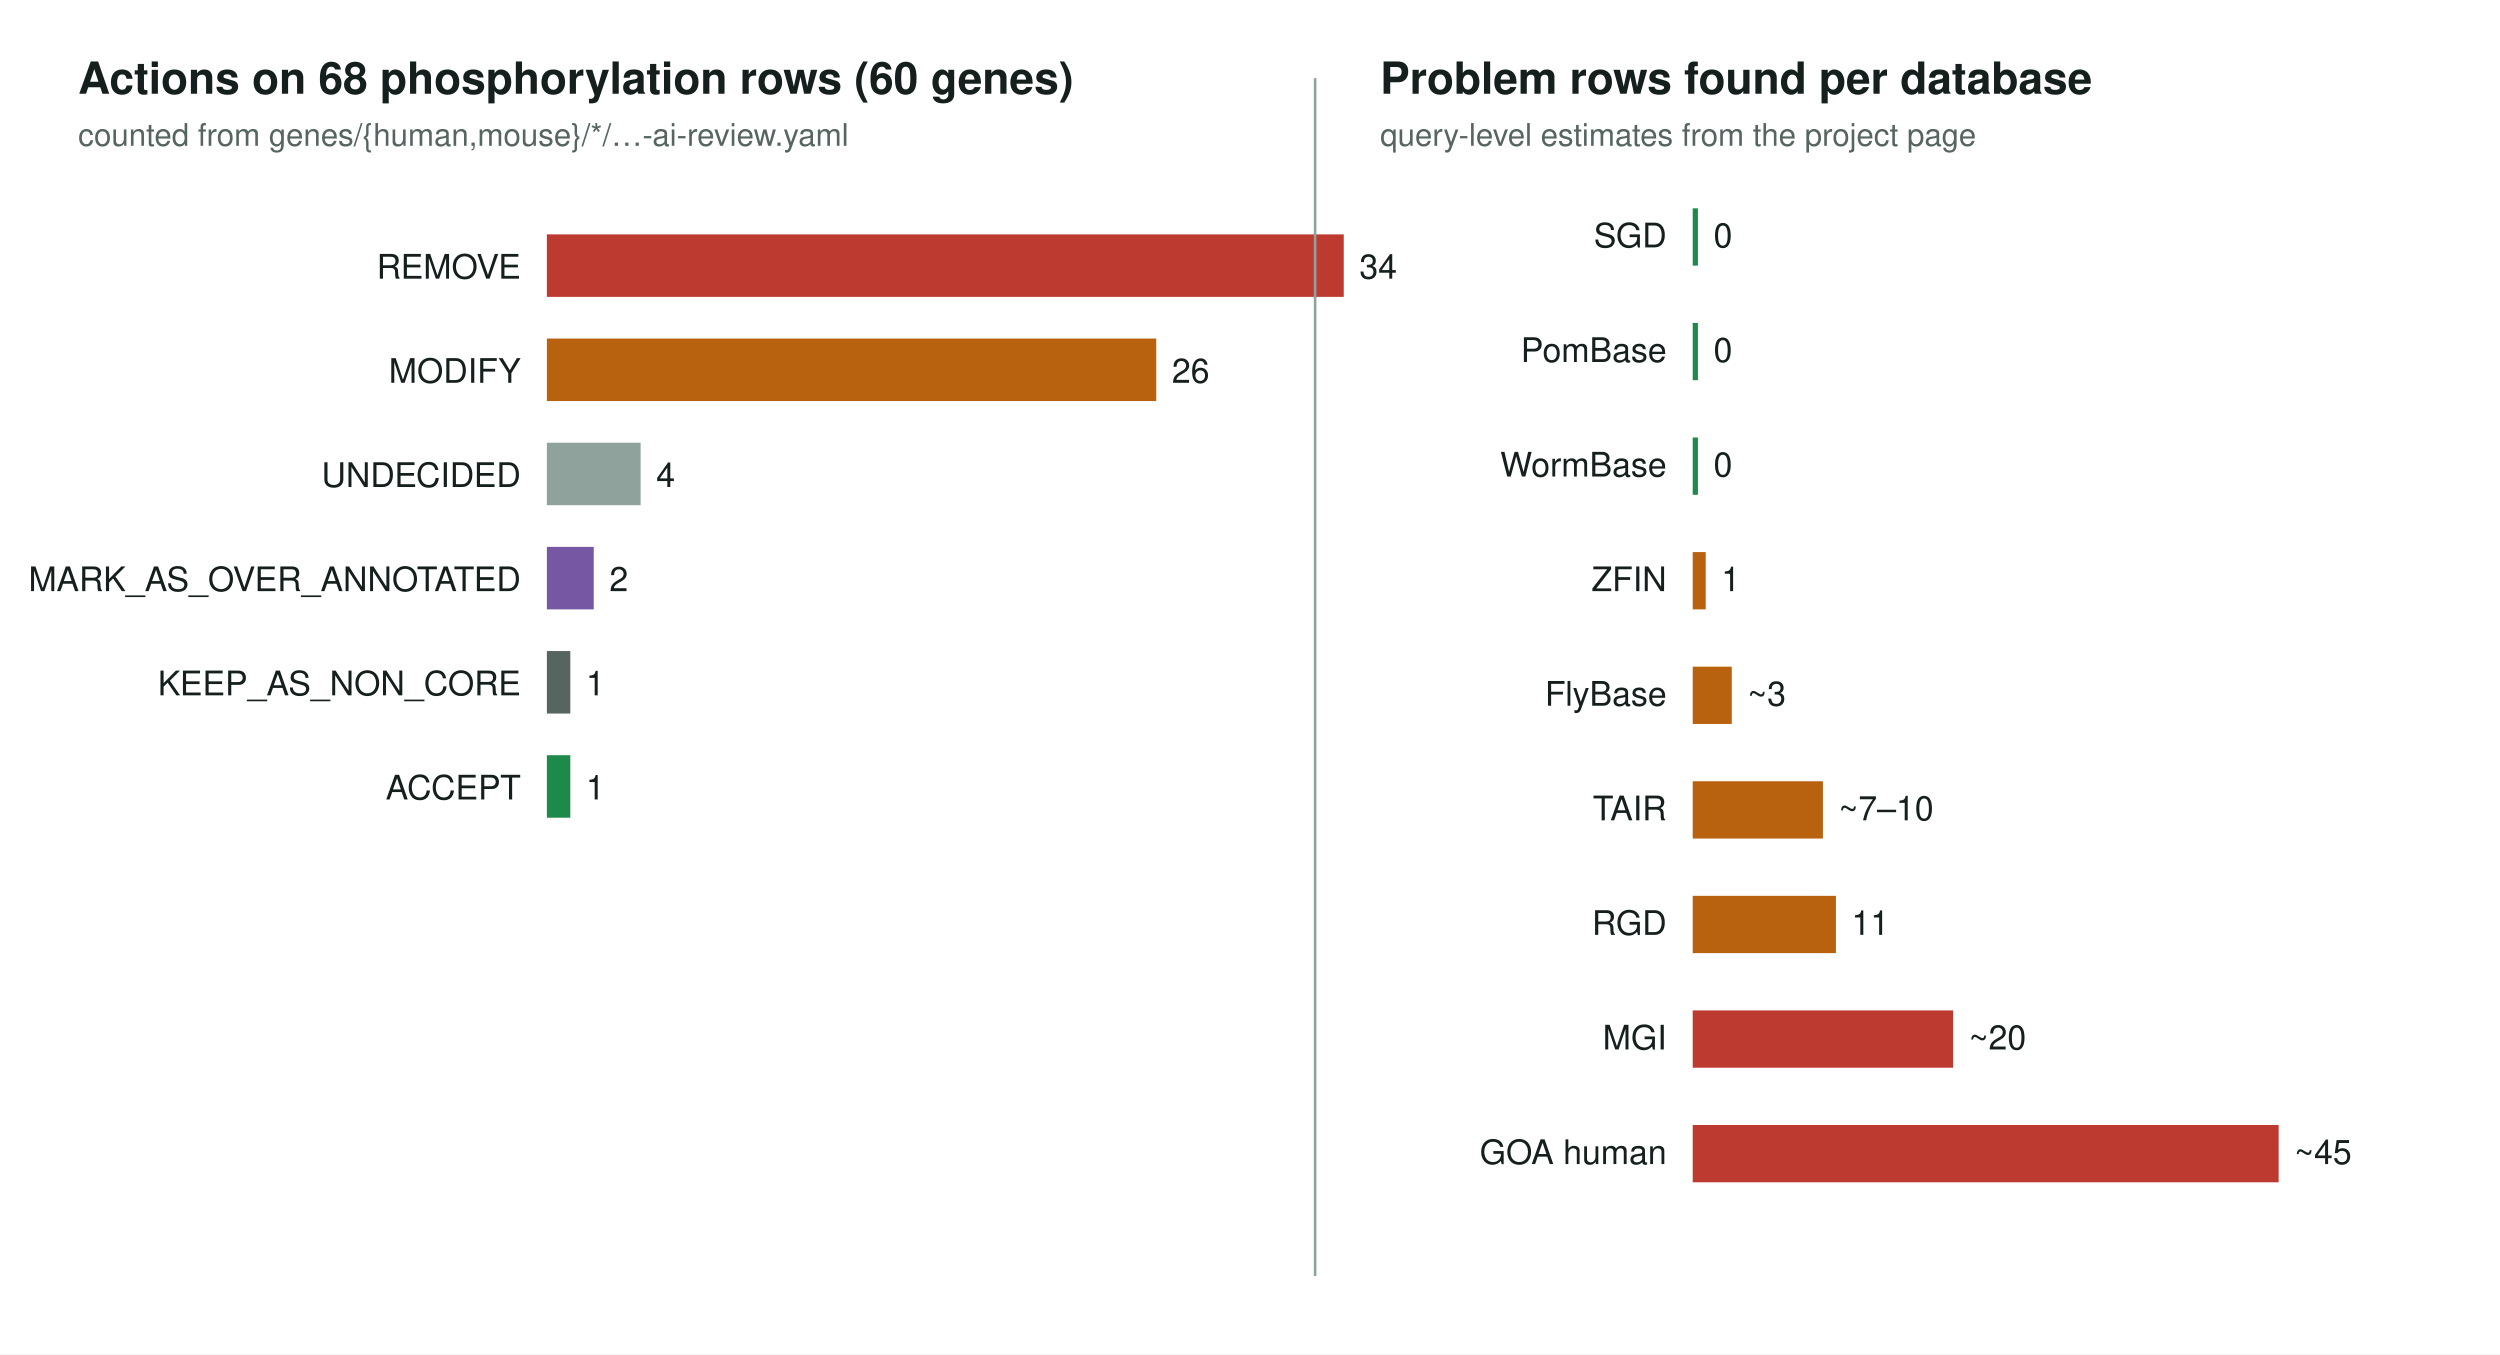
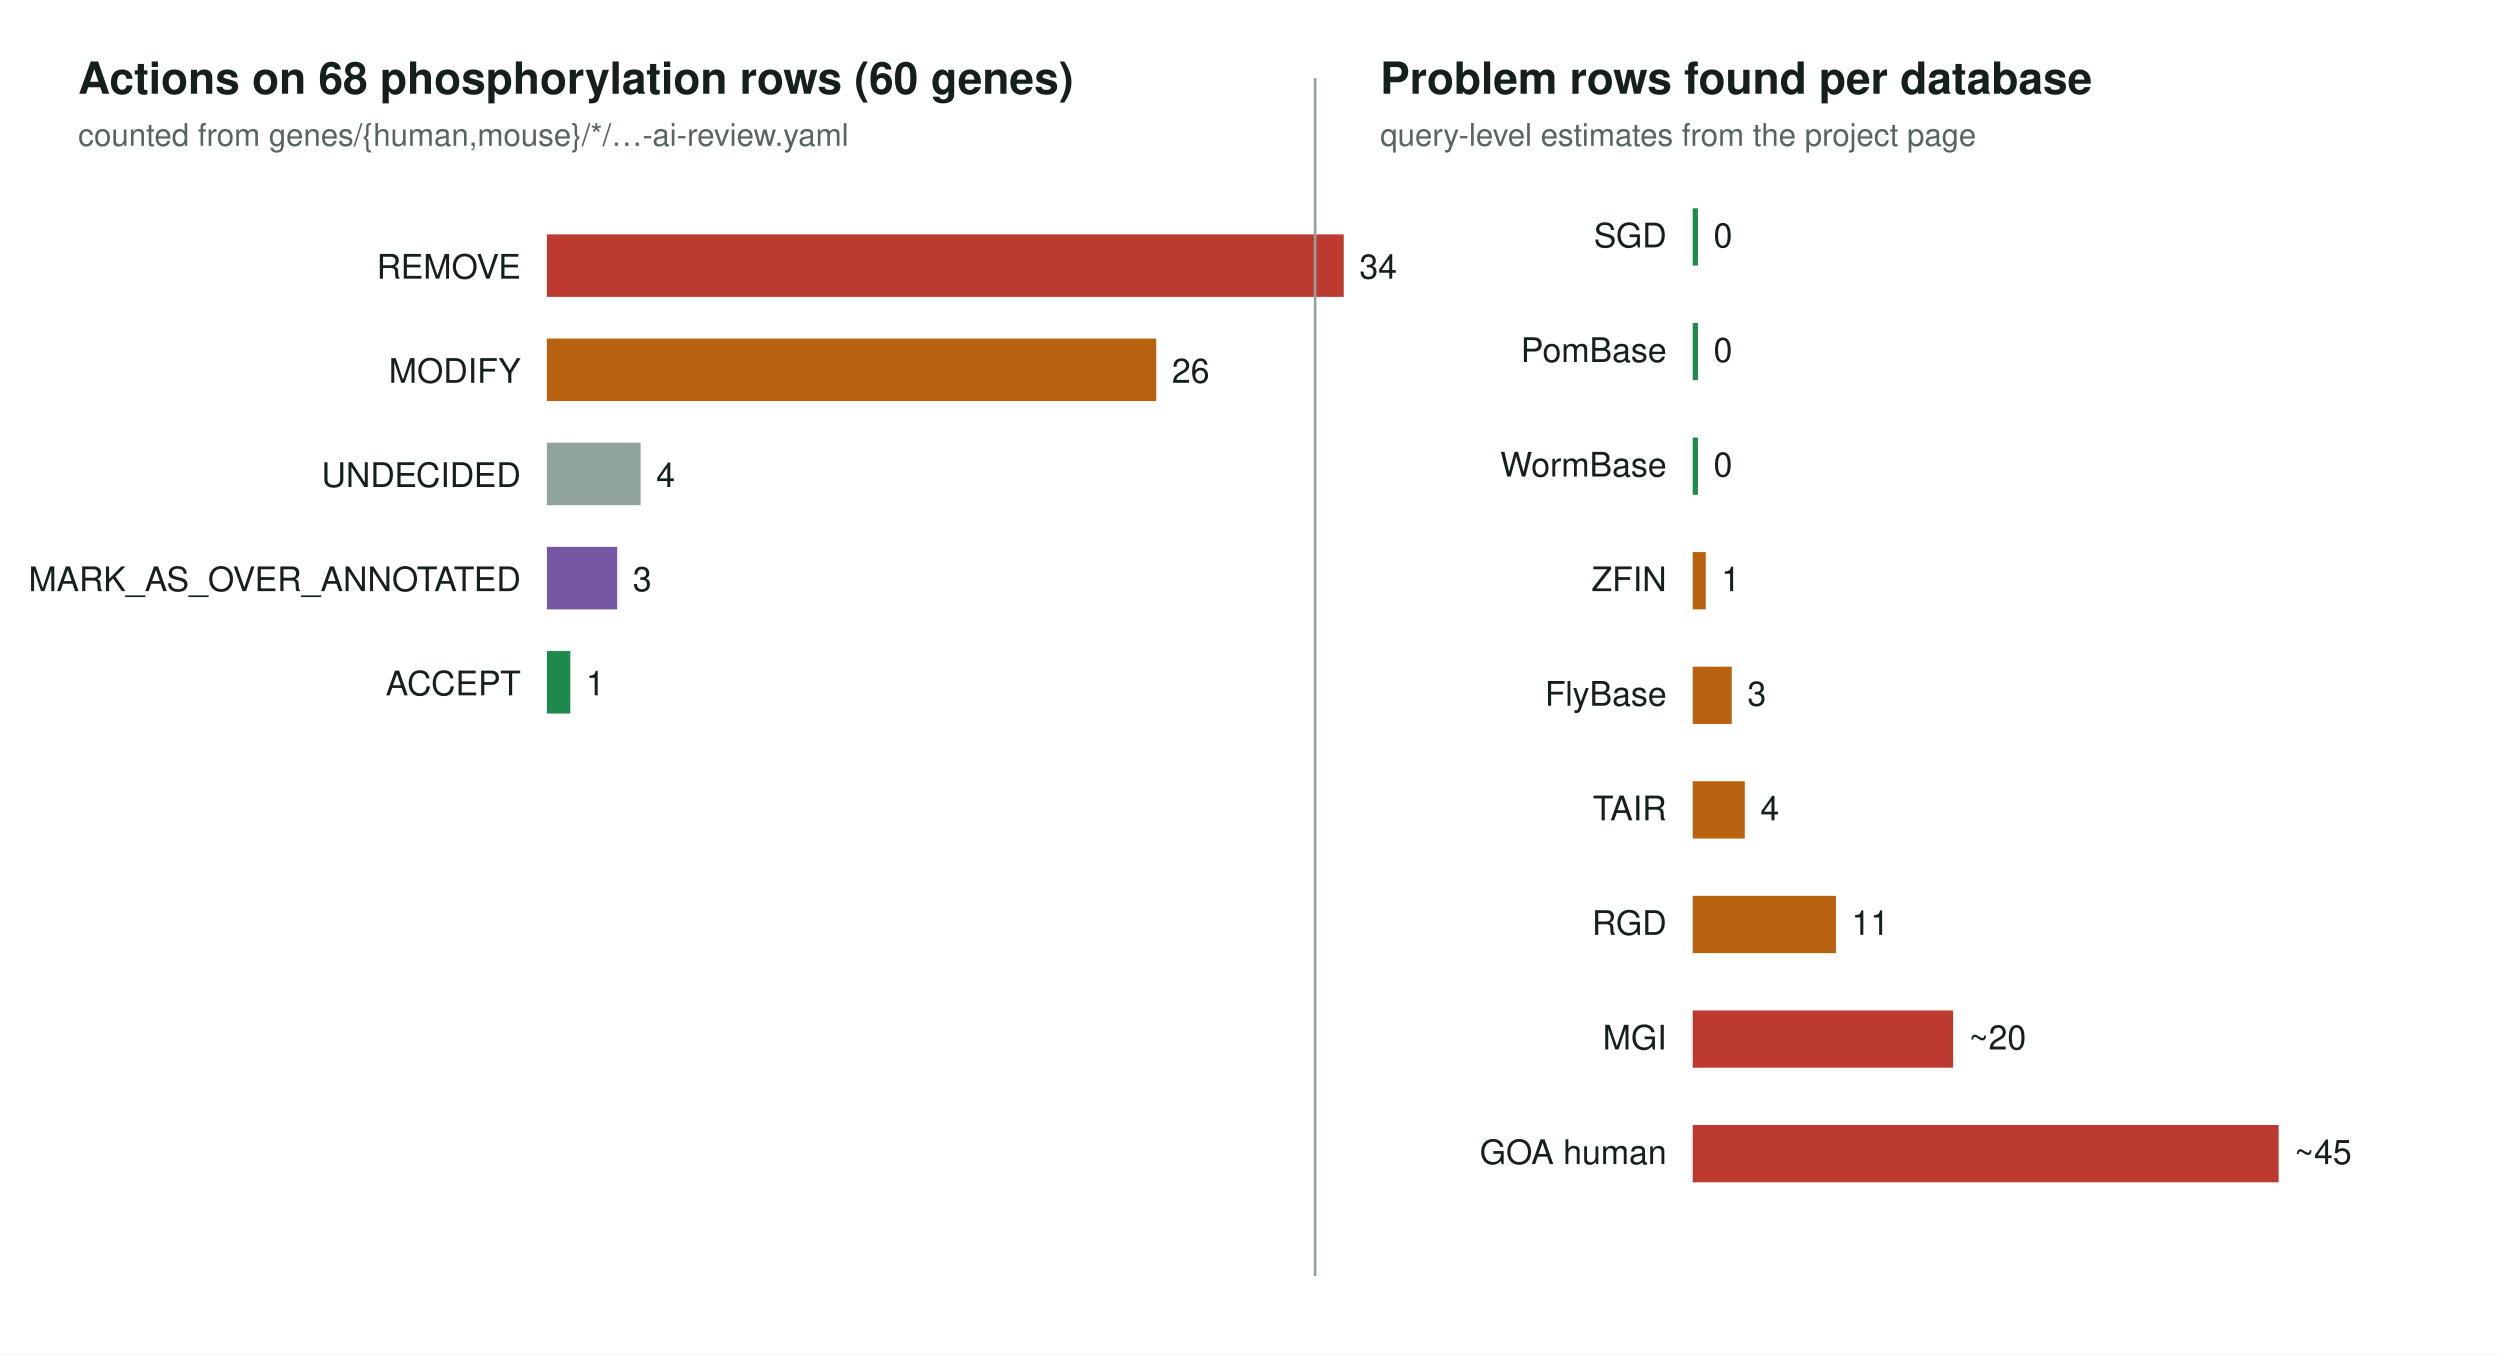
<svg xmlns="http://www.w3.org/2000/svg" viewBox="0 0 960 520" font-family="Helvetica, Arial, sans-serif">
  <rect width="960" height="520" fill="#ffffff" />
  <text x="30" y="36" font-size="17" font-weight="600" fill="#15201e">Actions on 68 phosphorylation rows (60 genes)</text>
  <text x="30" y="56" font-size="12" fill="#56655f">counted from genes/{human,mouse}/*/…-ai-review.yaml</text>
  <text x="200" y="107" text-anchor="end" font-size="13" fill="#15201e">REMOVE</text>
  <rect x="210" y="90" width="306" height="24" fill="#bd3a30" />
  <text x="522" y="107" font-size="13" fill="#15201e">34</text>
  <text x="200" y="147" text-anchor="end" font-size="13" fill="#15201e">MODIFY</text>
  <rect x="210" y="130" width="234" height="24" fill="#b8620f" />
  <text x="450" y="147" font-size="13" fill="#15201e">26</text>
  <text x="200" y="187" text-anchor="end" font-size="13" fill="#15201e">UNDECIDED</text>
  <rect x="210" y="170" width="36" height="24" fill="#8fa39c" />
  <text x="252" y="187" font-size="13" fill="#15201e">4</text>
  <text x="200" y="227" text-anchor="end" font-size="13" fill="#15201e">MARK_AS_OVER_ANNOTATED</text>
-   <rect x="210" y="210" width="18" height="24" fill="#7657a3" />
-   <text x="234" y="227" font-size="13" fill="#15201e">2</text>
-   <text x="200" y="267" text-anchor="end" font-size="13" fill="#15201e">KEEP_AS_NON_CORE</text>
-   <rect x="210" y="250" width="9" height="24" fill="#56655f" />
+   <rect x="210" y="210" width="27" height="24" fill="#7657a3" />
+   <text x="243" y="227" font-size="13" fill="#15201e">3</text>
+   <text x="200" y="267" text-anchor="end" font-size="13" fill="#15201e">ACCEPT</text>
+   <rect x="210" y="250" width="9" height="24" fill="#1d8a4b" />
  <text x="225" y="267" font-size="13" fill="#15201e">1</text>
-   <text x="200" y="307" text-anchor="end" font-size="13" fill="#15201e">ACCEPT</text>
-   <rect x="210" y="290" width="9" height="24" fill="#1d8a4b" />
-   <text x="225" y="307" font-size="13" fill="#15201e">1</text>
  <line x1="505" y1="30" x2="505" y2="490" stroke="#8fa39c" stroke-width="1" />
  <text x="530" y="36" font-size="17" font-weight="600" fill="#15201e">Problem rows found per database</text>
  <text x="530" y="56" font-size="12" fill="#56655f">query-level estimates from the project page</text>
  <text x="640" y="95" text-anchor="end" font-size="13" fill="#15201e">SGD</text>
  <rect x="650" y="80" width="2" height="22" fill="#1d8a4b" />
  <text x="658" y="95" font-size="13" fill="#15201e">0</text>
  <text x="640" y="139" text-anchor="end" font-size="13" fill="#15201e">PomBase</text>
  <rect x="650" y="124" width="2" height="22" fill="#1d8a4b" />
  <text x="658" y="139" font-size="13" fill="#15201e">0</text>
  <text x="640" y="183" text-anchor="end" font-size="13" fill="#15201e">WormBase</text>
  <rect x="650" y="168" width="2" height="22" fill="#1d8a4b" />
  <text x="658" y="183" font-size="13" fill="#15201e">0</text>
  <text x="640" y="227" text-anchor="end" font-size="13" fill="#15201e">ZFIN</text>
  <rect x="650" y="212" width="5" height="22" fill="#b8620f" />
  <text x="661" y="227" font-size="13" fill="#15201e">1</text>
  <text x="640" y="271" text-anchor="end" font-size="13" fill="#15201e">FlyBase</text>
  <rect x="650" y="256" width="15" height="22" fill="#b8620f" />
-   <text x="671" y="271" font-size="13" fill="#15201e">~3</text>
+   <text x="671" y="271" font-size="13" fill="#15201e">3</text>
  <text x="640" y="315" text-anchor="end" font-size="13" fill="#15201e">TAIR</text>
-   <rect x="650" y="300" width="50" height="22" fill="#b8620f" />
-   <text x="706" y="315" font-size="13" fill="#15201e">~7–10</text>
+   <rect x="650" y="300" width="20" height="22" fill="#b8620f" />
+   <text x="676" y="315" font-size="13" fill="#15201e">4</text>
  <text x="640" y="359" text-anchor="end" font-size="13" fill="#15201e">RGD</text>
  <rect x="650" y="344" width="55" height="22" fill="#b8620f" />
  <text x="711" y="359" font-size="13" fill="#15201e">11</text>
  <text x="640" y="403" text-anchor="end" font-size="13" fill="#15201e">MGI</text>
  <rect x="650" y="388" width="100" height="22" fill="#bd3a30" />
  <text x="756" y="403" font-size="13" fill="#15201e">~20</text>
  <text x="640" y="447" text-anchor="end" font-size="13" fill="#15201e">GOA human</text>
  <rect x="650" y="432" width="225" height="22" fill="#bd3a30" />
  <text x="881" y="447" font-size="13" fill="#15201e">~45</text>
</svg>
